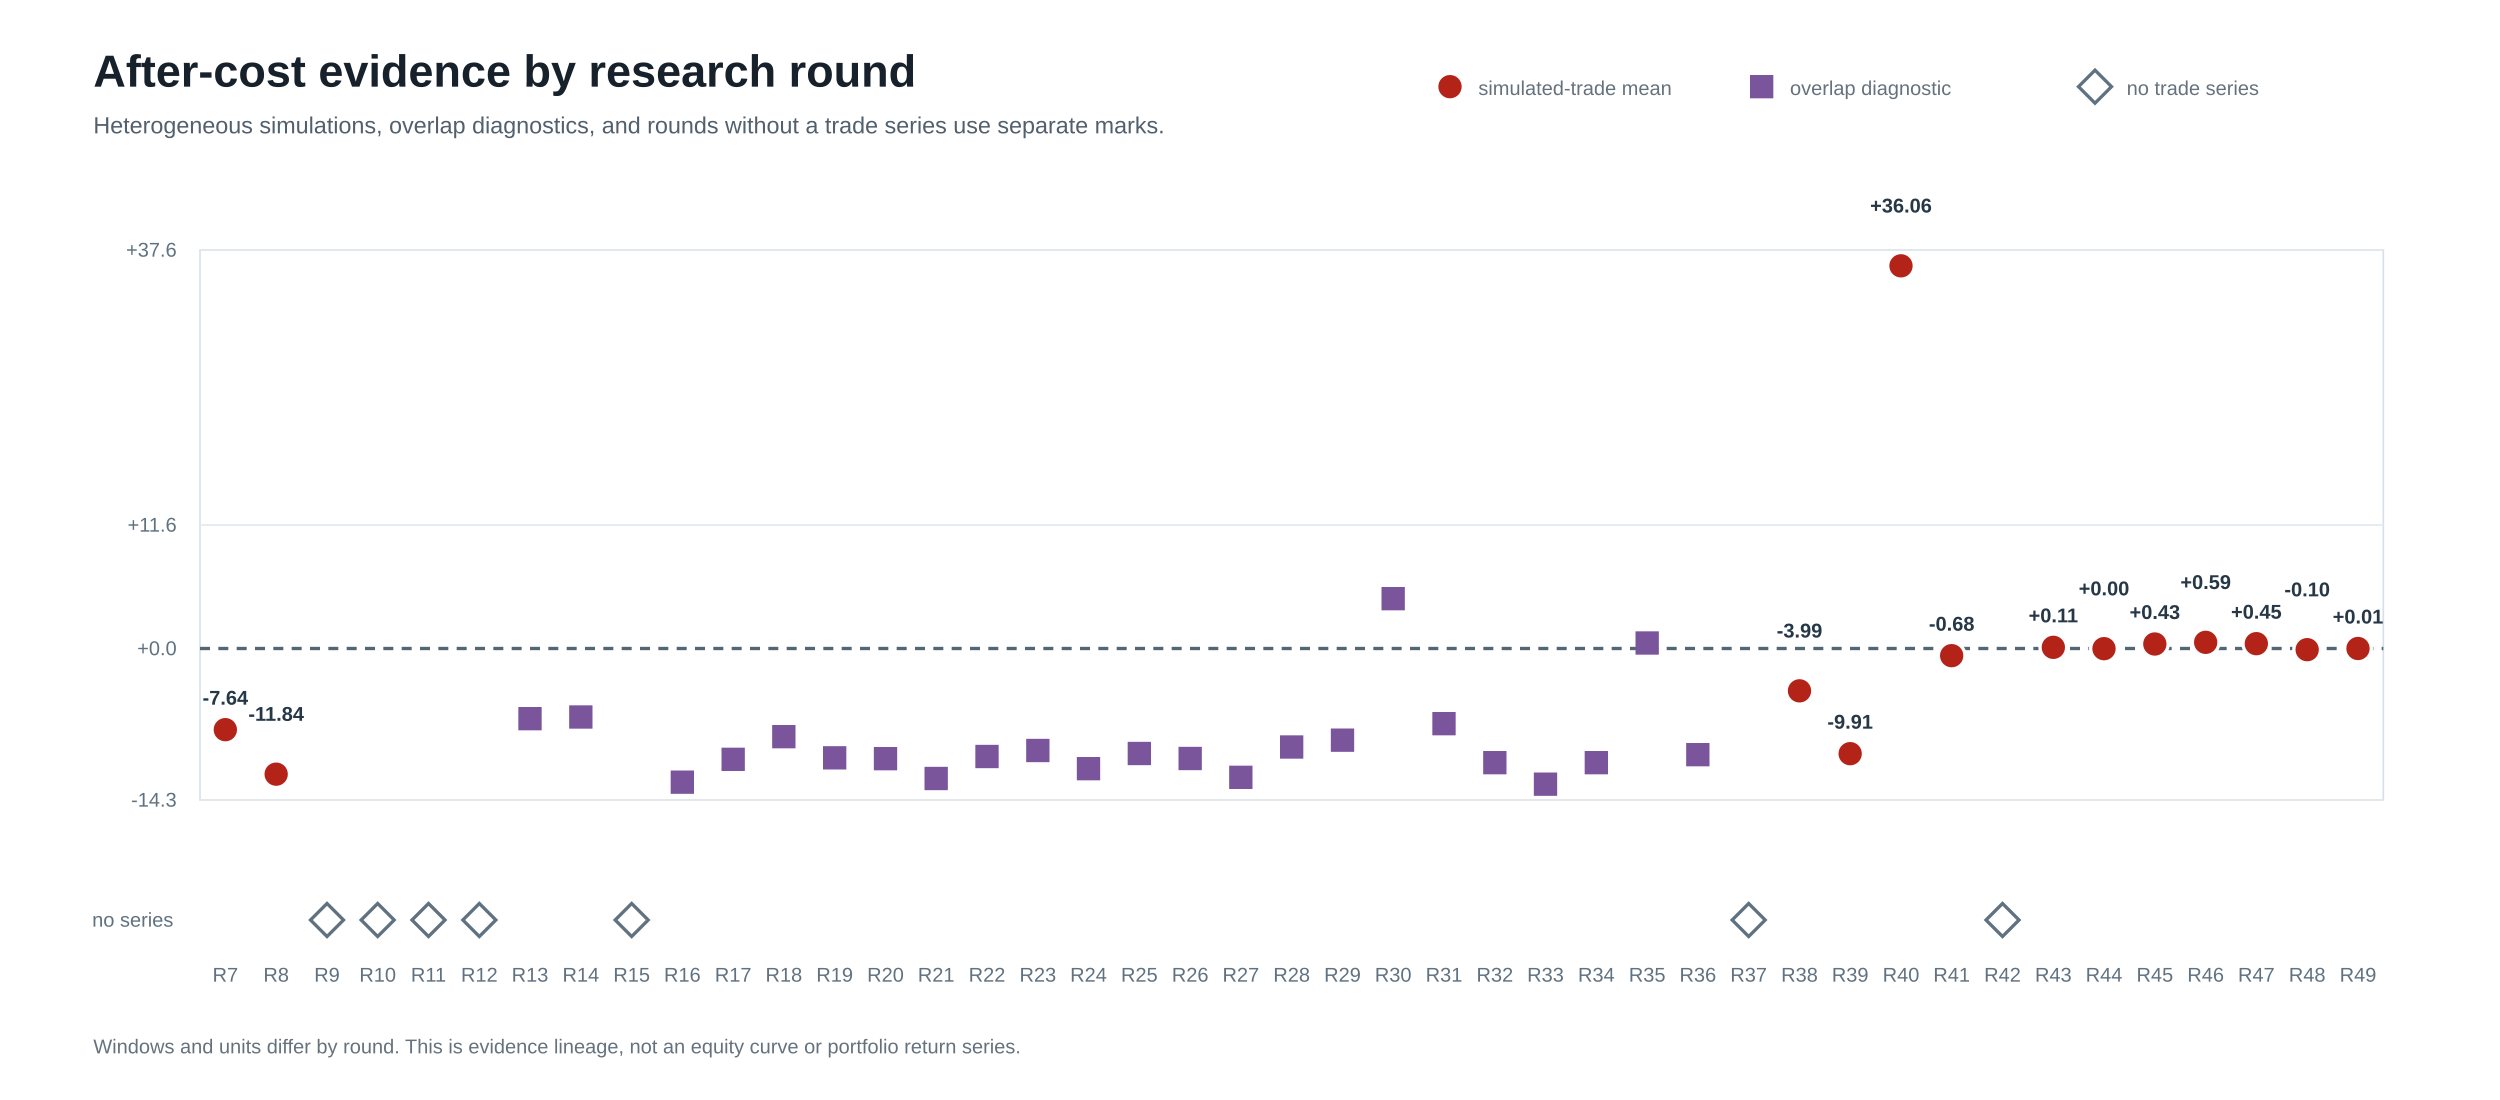
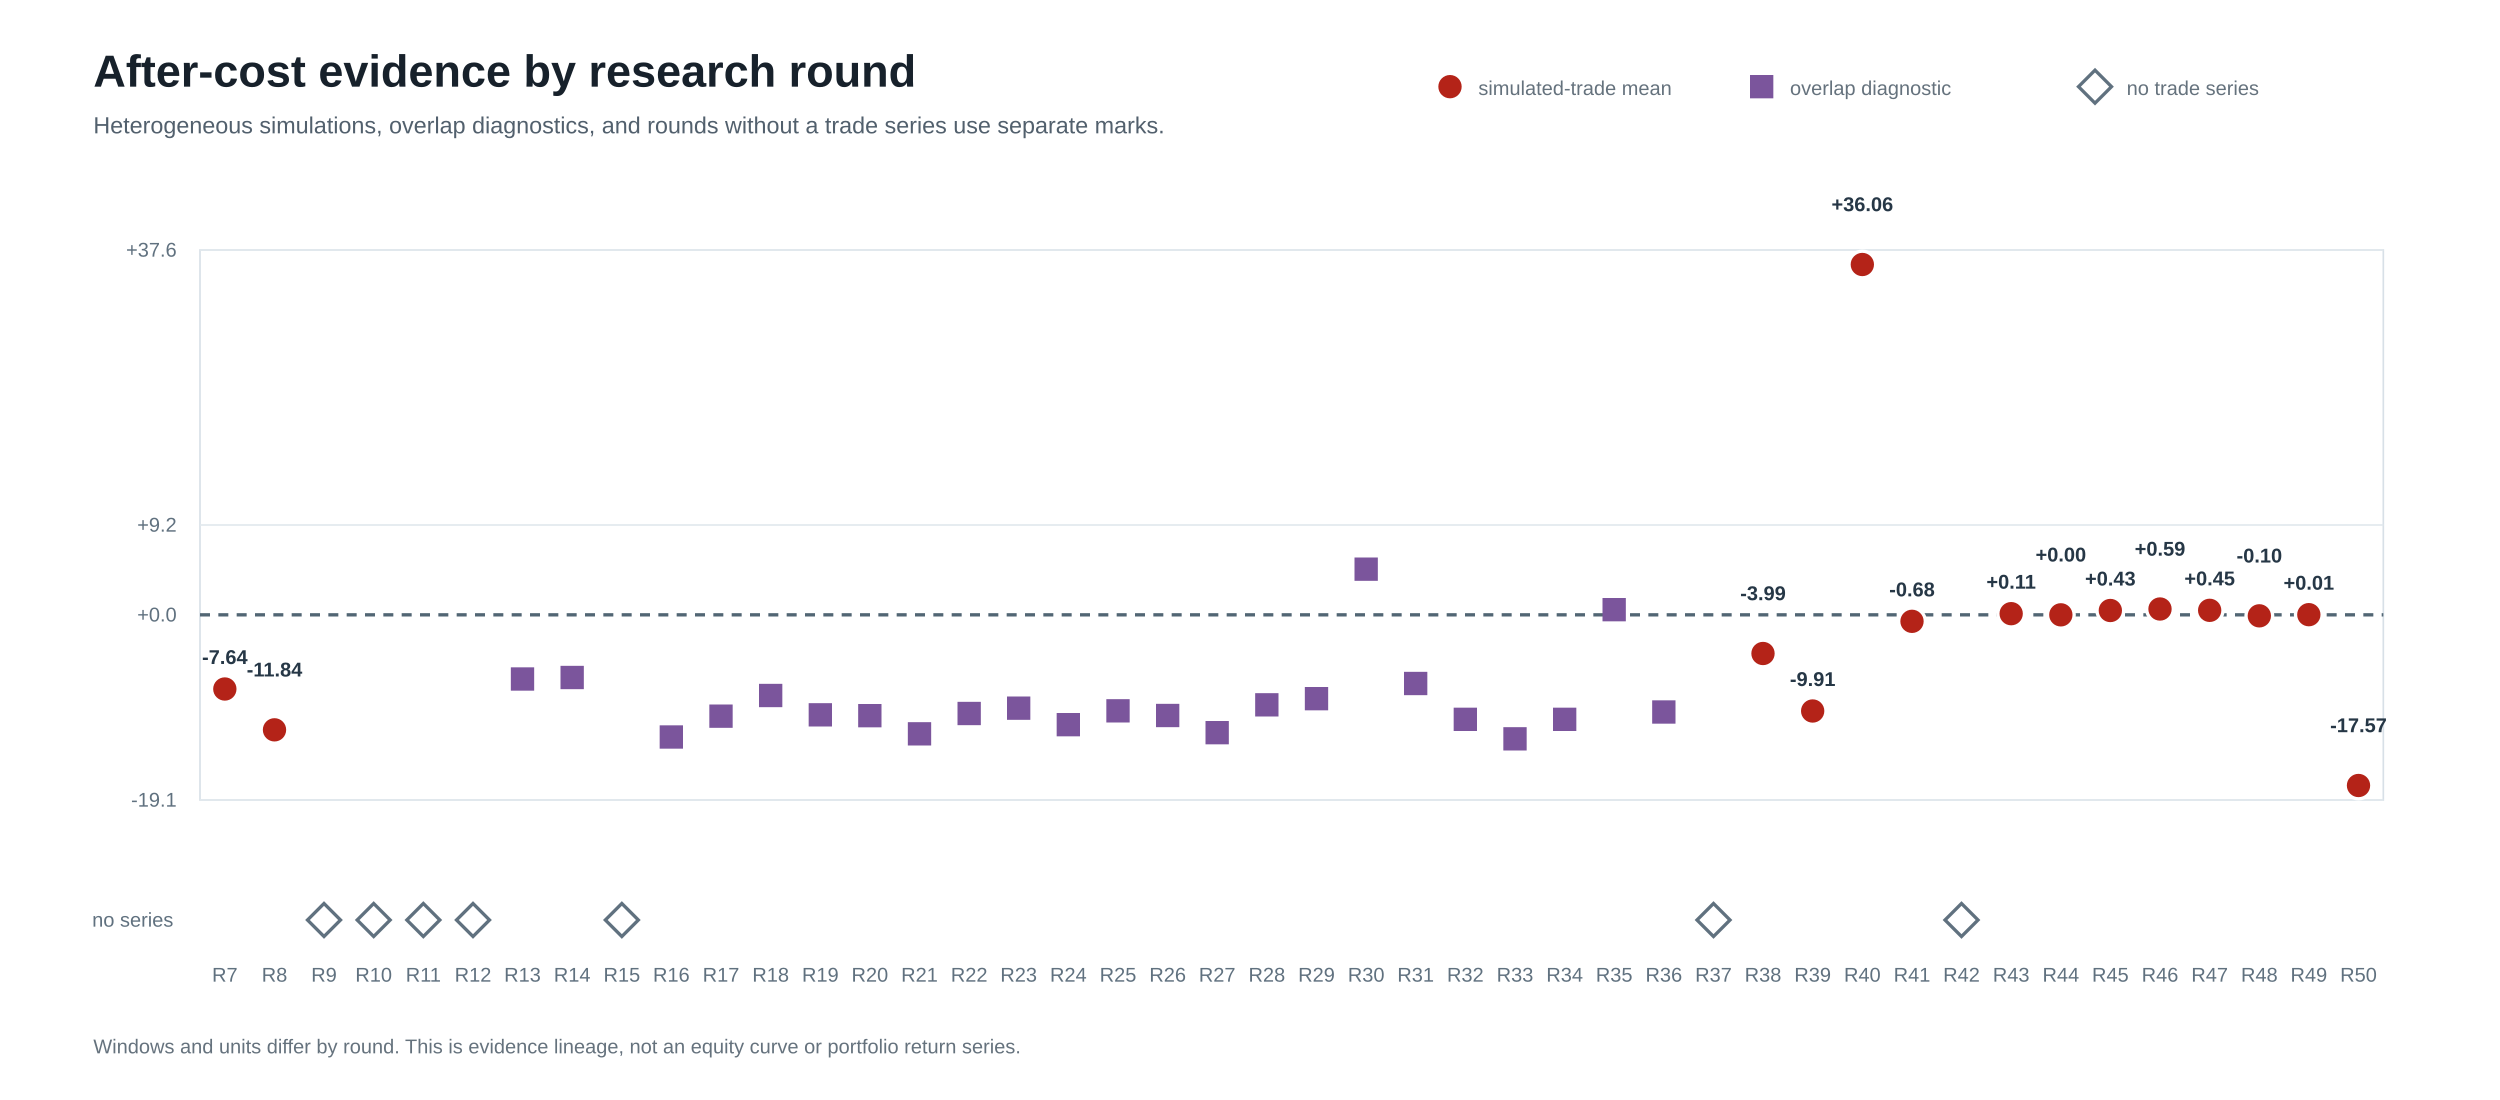
<svg xmlns="http://www.w3.org/2000/svg" width="1500" height="660" viewBox="0 0 1500 660" role="img" aria-labelledby="title desc">
  <rect width="100%" height="100%" fill="#ffffff" />
  <style>text{font-family:"Segoe UI",Arial,sans-serif;letter-spacing:0}.title{font-size:27px;font-weight:700;fill:#17212b}.subtitle{font-size:14px;fill:#52606d}.label{font-size:13px;fill:#263746}.axis{font-size:12px;fill:#60717f}.value{font-size:12px;font-weight:650;fill:#263746}.note{font-size:12px;fill:#65727d}.grid{stroke:#e1e8ed;stroke-width:1}.zero{stroke:#526674;stroke-width:2;stroke-dasharray:6 5}</style>
  <text x="56" y="52" class="title">After-cost evidence by research round</text>
  <text x="56" y="80" class="subtitle">Heterogeneous simulations, overlap diagnostics, and rounds without a trade series use separate marks.</text>
  <circle cx="870" cy="52" r="7" fill="#b42318" />
  <text x="887" y="57" class="note">simulated-trade mean</text>
  <rect x="1050" y="45" width="14" height="14" fill="#7b559c" />
  <text x="1074" y="57" class="note">overlap diagnostic</text>
  <rect x="1250" y="45" width="14" height="14" fill="#ffffff" stroke="#60717f" stroke-width="2" transform="rotate(45 1257 52)" />
  <text x="1276" y="57" class="note">no trade series</text>
  <rect x="120" y="150" width="1310" height="330" fill="#ffffff" stroke="#d8e0e7" />
  <line x1="120" y1="480.0" x2="1430" y2="480.0" class="grid" />
-   <text x="106" y="484.0" text-anchor="end" class="axis">-14.3</text>
-   <line x1="120" y1="389.1" x2="1430" y2="389.1" class="zero" />
-   <text x="106" y="393.1" text-anchor="end" class="axis">+0.0</text>
+   <text x="106" y="484.0" text-anchor="end" class="axis">-19.1</text>
+   <line x1="120" y1="368.9" x2="1430" y2="368.9" class="zero" />
+   <text x="106" y="372.9" text-anchor="end" class="axis">+0.0</text>
  <line x1="120" y1="315.0" x2="1430" y2="315.0" class="grid" />
-   <text x="106" y="319.0" text-anchor="end" class="axis">+11.6</text>
+   <text x="106" y="319.0" text-anchor="end" class="axis">+9.2</text>
  <line x1="120" y1="150.0" x2="1430" y2="150.0" class="grid" />
  <text x="106" y="154.0" text-anchor="end" class="axis">+37.6</text>
  <text x="104" y="556" text-anchor="end" class="axis">no series</text>
-   <circle cx="135.2" cy="437.8" r="8" fill="#b42318" stroke="#ffffff" stroke-width="2" />
-   <text x="135.2" y="422.8" text-anchor="middle" class="value">-7.64</text>
-   <text x="135.2" y="589" text-anchor="middle" class="axis">R7</text>
-   <circle cx="165.7" cy="464.5" r="8" fill="#b42318" stroke="#ffffff" stroke-width="2" />
-   <text x="165.7" y="432.5" text-anchor="middle" class="value">-11.84</text>
-   <text x="165.7" y="589" text-anchor="middle" class="axis">R8</text>
-   <rect x="189.2" y="545.0" width="14" height="14" fill="#ffffff" stroke="#60717f" stroke-width="2" transform="rotate(45 196.2 552.0)" />
-   <text x="196.2" y="589" text-anchor="middle" class="axis">R9</text>
-   <rect x="219.6" y="545.0" width="14" height="14" fill="#ffffff" stroke="#60717f" stroke-width="2" transform="rotate(45 226.6 552.0)" />
-   <text x="226.6" y="589" text-anchor="middle" class="axis">R10</text>
-   <rect x="250.1" y="545.0" width="14" height="14" fill="#ffffff" stroke="#60717f" stroke-width="2" transform="rotate(45 257.1 552.0)" />
-   <text x="257.1" y="589" text-anchor="middle" class="axis">R11</text>
-   <rect x="280.6" y="545.0" width="14" height="14" fill="#ffffff" stroke="#60717f" stroke-width="2" transform="rotate(45 287.6 552.0)" />
-   <text x="287.6" y="589" text-anchor="middle" class="axis">R12</text>
-   <rect x="311.0" y="424.2" width="14" height="14" fill="#7b559c" />
-   <text x="318.0" y="589" text-anchor="middle" class="axis">R13</text>
-   <rect x="341.5" y="423.2" width="14" height="14" fill="#7b559c" />
-   <text x="348.5" y="589" text-anchor="middle" class="axis">R14</text>
-   <rect x="372.0" y="545.0" width="14" height="14" fill="#ffffff" stroke="#60717f" stroke-width="2" transform="rotate(45 379.0 552.0)" />
-   <text x="379.0" y="589" text-anchor="middle" class="axis">R15</text>
-   <rect x="402.4" y="462.3" width="14" height="14" fill="#7b559c" />
-   <text x="409.4" y="589" text-anchor="middle" class="axis">R16</text>
-   <rect x="432.9" y="448.6" width="14" height="14" fill="#7b559c" />
-   <text x="439.9" y="589" text-anchor="middle" class="axis">R17</text>
-   <rect x="463.3" y="435.0" width="14" height="14" fill="#7b559c" />
-   <text x="470.3" y="589" text-anchor="middle" class="axis">R18</text>
-   <rect x="493.8" y="447.7" width="14" height="14" fill="#7b559c" />
-   <text x="500.8" y="589" text-anchor="middle" class="axis">R19</text>
-   <rect x="524.3" y="448.2" width="14" height="14" fill="#7b559c" />
-   <text x="531.3" y="589" text-anchor="middle" class="axis">R20</text>
-   <rect x="554.7" y="460.1" width="14" height="14" fill="#7b559c" />
-   <text x="561.7" y="589" text-anchor="middle" class="axis">R21</text>
-   <rect x="585.2" y="446.9" width="14" height="14" fill="#7b559c" />
-   <text x="592.2" y="589" text-anchor="middle" class="axis">R22</text>
-   <rect x="615.7" y="443.3" width="14" height="14" fill="#7b559c" />
-   <text x="622.7" y="589" text-anchor="middle" class="axis">R23</text>
-   <rect x="646.1" y="454.2" width="14" height="14" fill="#7b559c" />
-   <text x="653.1" y="589" text-anchor="middle" class="axis">R24</text>
-   <rect x="676.6" y="445.1" width="14" height="14" fill="#7b559c" />
-   <text x="683.6" y="589" text-anchor="middle" class="axis">R25</text>
-   <rect x="707.1" y="448.1" width="14" height="14" fill="#7b559c" />
-   <text x="714.1" y="589" text-anchor="middle" class="axis">R26</text>
-   <rect x="737.5" y="459.4" width="14" height="14" fill="#7b559c" />
-   <text x="744.5" y="589" text-anchor="middle" class="axis">R27</text>
-   <rect x="768.0" y="441.2" width="14" height="14" fill="#7b559c" />
-   <text x="775.0" y="589" text-anchor="middle" class="axis">R28</text>
-   <rect x="798.5" y="437.1" width="14" height="14" fill="#7b559c" />
-   <text x="805.5" y="589" text-anchor="middle" class="axis">R29</text>
-   <rect x="828.9" y="352.2" width="14" height="14" fill="#7b559c" />
-   <text x="835.9" y="589" text-anchor="middle" class="axis">R30</text>
-   <rect x="859.4" y="427.2" width="14" height="14" fill="#7b559c" />
-   <text x="866.4" y="589" text-anchor="middle" class="axis">R31</text>
-   <rect x="889.9" y="450.6" width="14" height="14" fill="#7b559c" />
-   <text x="896.9" y="589" text-anchor="middle" class="axis">R32</text>
-   <rect x="920.3" y="463.5" width="14" height="14" fill="#7b559c" />
-   <text x="927.3" y="589" text-anchor="middle" class="axis">R33</text>
-   <rect x="950.8" y="450.6" width="14" height="14" fill="#7b559c" />
-   <text x="957.8" y="589" text-anchor="middle" class="axis">R34</text>
-   <rect x="981.3" y="378.8" width="14" height="14" fill="#7b559c" />
-   <text x="988.3" y="589" text-anchor="middle" class="axis">R35</text>
-   <rect x="1011.7" y="445.8" width="14" height="14" fill="#7b559c" />
-   <text x="1018.7" y="589" text-anchor="middle" class="axis">R36</text>
-   <rect x="1042.2" y="545.0" width="14" height="14" fill="#ffffff" stroke="#60717f" stroke-width="2" transform="rotate(45 1049.2 552.0)" />
-   <text x="1049.2" y="589" text-anchor="middle" class="axis">R37</text>
-   <circle cx="1079.7" cy="414.5" r="8" fill="#b42318" stroke="#ffffff" stroke-width="2" />
-   <text x="1079.7" y="382.5" text-anchor="middle" class="value">-3.99</text>
-   <text x="1079.7" y="589" text-anchor="middle" class="axis">R38</text>
-   <circle cx="1110.1" cy="452.2" r="8" fill="#b42318" stroke="#ffffff" stroke-width="2" />
-   <text x="1110.1" y="437.2" text-anchor="middle" class="value">-9.91</text>
-   <text x="1110.1" y="589" text-anchor="middle" class="axis">R39</text>
-   <circle cx="1140.6" cy="159.5" r="8" fill="#b42318" stroke="#ffffff" stroke-width="2" />
-   <text x="1140.6" y="127.5" text-anchor="middle" class="value">+36.06</text>
-   <text x="1140.6" y="589" text-anchor="middle" class="axis">R40</text>
-   <circle cx="1171.0" cy="393.4" r="8" fill="#b42318" stroke="#ffffff" stroke-width="2" />
-   <text x="1171.0" y="378.4" text-anchor="middle" class="value">-0.68</text>
-   <text x="1171.0" y="589" text-anchor="middle" class="axis">R41</text>
-   <rect x="1194.5" y="545.0" width="14" height="14" fill="#ffffff" stroke="#60717f" stroke-width="2" transform="rotate(45 1201.5 552.0)" />
-   <text x="1201.5" y="589" text-anchor="middle" class="axis">R42</text>
-   <circle cx="1232.0" cy="388.4" r="8" fill="#b42318" stroke="#ffffff" stroke-width="2" />
-   <text x="1232.0" y="373.4" text-anchor="middle" class="value">+0.11</text>
-   <text x="1232.0" y="589" text-anchor="middle" class="axis">R43</text>
-   <circle cx="1262.4" cy="389.2" r="8" fill="#b42318" stroke="#ffffff" stroke-width="2" />
-   <text x="1262.4" y="357.2" text-anchor="middle" class="value">+0.00</text>
-   <text x="1262.4" y="589" text-anchor="middle" class="axis">R44</text>
-   <circle cx="1292.9" cy="386.4" r="8" fill="#b42318" stroke="#ffffff" stroke-width="2" />
-   <text x="1292.9" y="371.4" text-anchor="middle" class="value">+0.43</text>
-   <text x="1292.9" y="589" text-anchor="middle" class="axis">R45</text>
-   <circle cx="1323.4" cy="385.4" r="8" fill="#b42318" stroke="#ffffff" stroke-width="2" />
-   <text x="1323.4" y="353.4" text-anchor="middle" class="value">+0.59</text>
-   <text x="1323.4" y="589" text-anchor="middle" class="axis">R46</text>
-   <circle cx="1353.8" cy="386.2" r="8" fill="#b42318" stroke="#ffffff" stroke-width="2" />
-   <text x="1353.8" y="371.2" text-anchor="middle" class="value">+0.45</text>
-   <text x="1353.8" y="589" text-anchor="middle" class="axis">R47</text>
-   <circle cx="1384.3" cy="389.8" r="8" fill="#b42318" stroke="#ffffff" stroke-width="2" />
-   <text x="1384.3" y="357.8" text-anchor="middle" class="value">-0.10</text>
-   <text x="1384.3" y="589" text-anchor="middle" class="axis">R48</text>
-   <circle cx="1414.8" cy="389.1" r="8" fill="#b42318" stroke="#ffffff" stroke-width="2" />
-   <text x="1414.8" y="374.1" text-anchor="middle" class="value">+0.01</text>
-   <text x="1414.8" y="589" text-anchor="middle" class="axis">R49</text>
+   <circle cx="134.9" cy="413.4" r="8" fill="#b42318" stroke="#ffffff" stroke-width="2" />
+   <text x="134.9" y="398.4" text-anchor="middle" class="value">-7.64</text>
+   <text x="134.9" y="589" text-anchor="middle" class="axis">R7</text>
+   <circle cx="164.7" cy="437.9" r="8" fill="#b42318" stroke="#ffffff" stroke-width="2" />
+   <text x="164.7" y="405.9" text-anchor="middle" class="value">-11.84</text>
+   <text x="164.7" y="589" text-anchor="middle" class="axis">R8</text>
+   <rect x="187.4" y="545.0" width="14" height="14" fill="#ffffff" stroke="#60717f" stroke-width="2" transform="rotate(45 194.4 552.0)" />
+   <text x="194.4" y="589" text-anchor="middle" class="axis">R9</text>
+   <rect x="217.2" y="545.0" width="14" height="14" fill="#ffffff" stroke="#60717f" stroke-width="2" transform="rotate(45 224.2 552.0)" />
+   <text x="224.2" y="589" text-anchor="middle" class="axis">R10</text>
+   <rect x="247.0" y="545.0" width="14" height="14" fill="#ffffff" stroke="#60717f" stroke-width="2" transform="rotate(45 254.0 552.0)" />
+   <text x="254.0" y="589" text-anchor="middle" class="axis">R11</text>
+   <rect x="276.8" y="545.0" width="14" height="14" fill="#ffffff" stroke="#60717f" stroke-width="2" transform="rotate(45 283.8 552.0)" />
+   <text x="283.8" y="589" text-anchor="middle" class="axis">R12</text>
+   <rect x="306.5" y="400.4" width="14" height="14" fill="#7b559c" />
+   <text x="313.5" y="589" text-anchor="middle" class="axis">R13</text>
+   <rect x="336.3" y="399.5" width="14" height="14" fill="#7b559c" />
+   <text x="343.3" y="589" text-anchor="middle" class="axis">R14</text>
+   <rect x="366.1" y="545.0" width="14" height="14" fill="#ffffff" stroke="#60717f" stroke-width="2" transform="rotate(45 373.1 552.0)" />
+   <text x="373.1" y="589" text-anchor="middle" class="axis">R15</text>
+   <rect x="395.8" y="435.2" width="14" height="14" fill="#7b559c" />
+   <text x="402.8" y="589" text-anchor="middle" class="axis">R16</text>
+   <rect x="425.6" y="422.7" width="14" height="14" fill="#7b559c" />
+   <text x="432.6" y="589" text-anchor="middle" class="axis">R17</text>
+   <rect x="455.4" y="410.3" width="14" height="14" fill="#7b559c" />
+   <text x="462.4" y="589" text-anchor="middle" class="axis">R18</text>
+   <rect x="485.2" y="421.9" width="14" height="14" fill="#7b559c" />
+   <text x="492.2" y="589" text-anchor="middle" class="axis">R19</text>
+   <rect x="514.9" y="422.4" width="14" height="14" fill="#7b559c" />
+   <text x="521.9" y="589" text-anchor="middle" class="axis">R20</text>
+   <rect x="544.7" y="433.3" width="14" height="14" fill="#7b559c" />
+   <text x="551.7" y="589" text-anchor="middle" class="axis">R21</text>
+   <rect x="574.5" y="421.1" width="14" height="14" fill="#7b559c" />
+   <text x="581.5" y="589" text-anchor="middle" class="axis">R22</text>
+   <rect x="604.2" y="417.9" width="14" height="14" fill="#7b559c" />
+   <text x="611.2" y="589" text-anchor="middle" class="axis">R23</text>
+   <rect x="634.0" y="427.8" width="14" height="14" fill="#7b559c" />
+   <text x="641.0" y="589" text-anchor="middle" class="axis">R24</text>
+   <rect x="663.8" y="419.5" width="14" height="14" fill="#7b559c" />
+   <text x="670.8" y="589" text-anchor="middle" class="axis">R25</text>
+   <rect x="693.6" y="422.3" width="14" height="14" fill="#7b559c" />
+   <text x="700.6" y="589" text-anchor="middle" class="axis">R26</text>
+   <rect x="723.3" y="432.6" width="14" height="14" fill="#7b559c" />
+   <text x="730.3" y="589" text-anchor="middle" class="axis">R27</text>
+   <rect x="753.1" y="415.9" width="14" height="14" fill="#7b559c" />
+   <text x="760.1" y="589" text-anchor="middle" class="axis">R28</text>
+   <rect x="782.9" y="412.2" width="14" height="14" fill="#7b559c" />
+   <text x="789.9" y="589" text-anchor="middle" class="axis">R29</text>
+   <rect x="812.7" y="334.5" width="14" height="14" fill="#7b559c" />
+   <text x="819.7" y="589" text-anchor="middle" class="axis">R30</text>
+   <rect x="842.4" y="403.1" width="14" height="14" fill="#7b559c" />
+   <text x="849.4" y="589" text-anchor="middle" class="axis">R31</text>
+   <rect x="872.2" y="424.6" width="14" height="14" fill="#7b559c" />
+   <text x="879.2" y="589" text-anchor="middle" class="axis">R32</text>
+   <rect x="902.0" y="436.3" width="14" height="14" fill="#7b559c" />
+   <text x="909.0" y="589" text-anchor="middle" class="axis">R33</text>
+   <rect x="931.8" y="424.6" width="14" height="14" fill="#7b559c" />
+   <text x="938.8" y="589" text-anchor="middle" class="axis">R34</text>
+   <rect x="961.5" y="358.8" width="14" height="14" fill="#7b559c" />
+   <text x="968.5" y="589" text-anchor="middle" class="axis">R35</text>
+   <rect x="991.3" y="420.2" width="14" height="14" fill="#7b559c" />
+   <text x="998.3" y="589" text-anchor="middle" class="axis">R36</text>
+   <rect x="1021.1" y="545.0" width="14" height="14" fill="#ffffff" stroke="#60717f" stroke-width="2" transform="rotate(45 1028.1 552.0)" />
+   <text x="1028.1" y="589" text-anchor="middle" class="axis">R37</text>
+   <circle cx="1057.8" cy="392.1" r="8" fill="#b42318" stroke="#ffffff" stroke-width="2" />
+   <text x="1057.8" y="360.1" text-anchor="middle" class="value">-3.99</text>
+   <text x="1057.8" y="589" text-anchor="middle" class="axis">R38</text>
+   <circle cx="1087.6" cy="426.6" r="8" fill="#b42318" stroke="#ffffff" stroke-width="2" />
+   <text x="1087.6" y="411.6" text-anchor="middle" class="value">-9.91</text>
+   <text x="1087.6" y="589" text-anchor="middle" class="axis">R39</text>
+   <circle cx="1117.4" cy="158.7" r="8" fill="#b42318" stroke="#ffffff" stroke-width="2" />
+   <text x="1117.4" y="126.7" text-anchor="middle" class="value">+36.06</text>
+   <text x="1117.4" y="589" text-anchor="middle" class="axis">R40</text>
+   <circle cx="1147.2" cy="372.8" r="8" fill="#b42318" stroke="#ffffff" stroke-width="2" />
+   <text x="1147.2" y="357.8" text-anchor="middle" class="value">-0.68</text>
+   <text x="1147.2" y="589" text-anchor="middle" class="axis">R41</text>
+   <rect x="1169.9" y="545.0" width="14" height="14" fill="#ffffff" stroke="#60717f" stroke-width="2" transform="rotate(45 1176.9 552.0)" />
+   <text x="1176.9" y="589" text-anchor="middle" class="axis">R42</text>
+   <circle cx="1206.7" cy="368.2" r="8" fill="#b42318" stroke="#ffffff" stroke-width="2" />
+   <text x="1206.7" y="353.2" text-anchor="middle" class="value">+0.11</text>
+   <text x="1206.7" y="589" text-anchor="middle" class="axis">R43</text>
+   <circle cx="1236.5" cy="368.9" r="8" fill="#b42318" stroke="#ffffff" stroke-width="2" />
+   <text x="1236.5" y="336.9" text-anchor="middle" class="value">+0.00</text>
+   <text x="1236.5" y="589" text-anchor="middle" class="axis">R44</text>
+   <circle cx="1266.2" cy="366.3" r="8" fill="#b42318" stroke="#ffffff" stroke-width="2" />
+   <text x="1266.2" y="351.3" text-anchor="middle" class="value">+0.43</text>
+   <text x="1266.2" y="589" text-anchor="middle" class="axis">R45</text>
+   <circle cx="1296.0" cy="365.4" r="8" fill="#b42318" stroke="#ffffff" stroke-width="2" />
+   <text x="1296.0" y="333.4" text-anchor="middle" class="value">+0.59</text>
+   <text x="1296.0" y="589" text-anchor="middle" class="axis">R46</text>
+   <circle cx="1325.8" cy="366.2" r="8" fill="#b42318" stroke="#ffffff" stroke-width="2" />
+   <text x="1325.8" y="351.2" text-anchor="middle" class="value">+0.45</text>
+   <text x="1325.8" y="589" text-anchor="middle" class="axis">R47</text>
+   <circle cx="1355.6" cy="369.5" r="8" fill="#b42318" stroke="#ffffff" stroke-width="2" />
+   <text x="1355.6" y="337.5" text-anchor="middle" class="value">-0.10</text>
+   <text x="1355.6" y="589" text-anchor="middle" class="axis">R48</text>
+   <circle cx="1385.3" cy="368.8" r="8" fill="#b42318" stroke="#ffffff" stroke-width="2" />
+   <text x="1385.3" y="353.8" text-anchor="middle" class="value">+0.01</text>
+   <text x="1385.3" y="589" text-anchor="middle" class="axis">R49</text>
+   <circle cx="1415.1" cy="471.3" r="8" fill="#b42318" stroke="#ffffff" stroke-width="2" />
+   <text x="1415.1" y="439.3" text-anchor="middle" class="value">-17.57</text>
+   <text x="1415.1" y="589" text-anchor="middle" class="axis">R50</text>
  <text x="56" y="632" class="note">Windows and units differ by round. This is evidence lineage, not an equity curve or portfolio return series.</text>
</svg>
